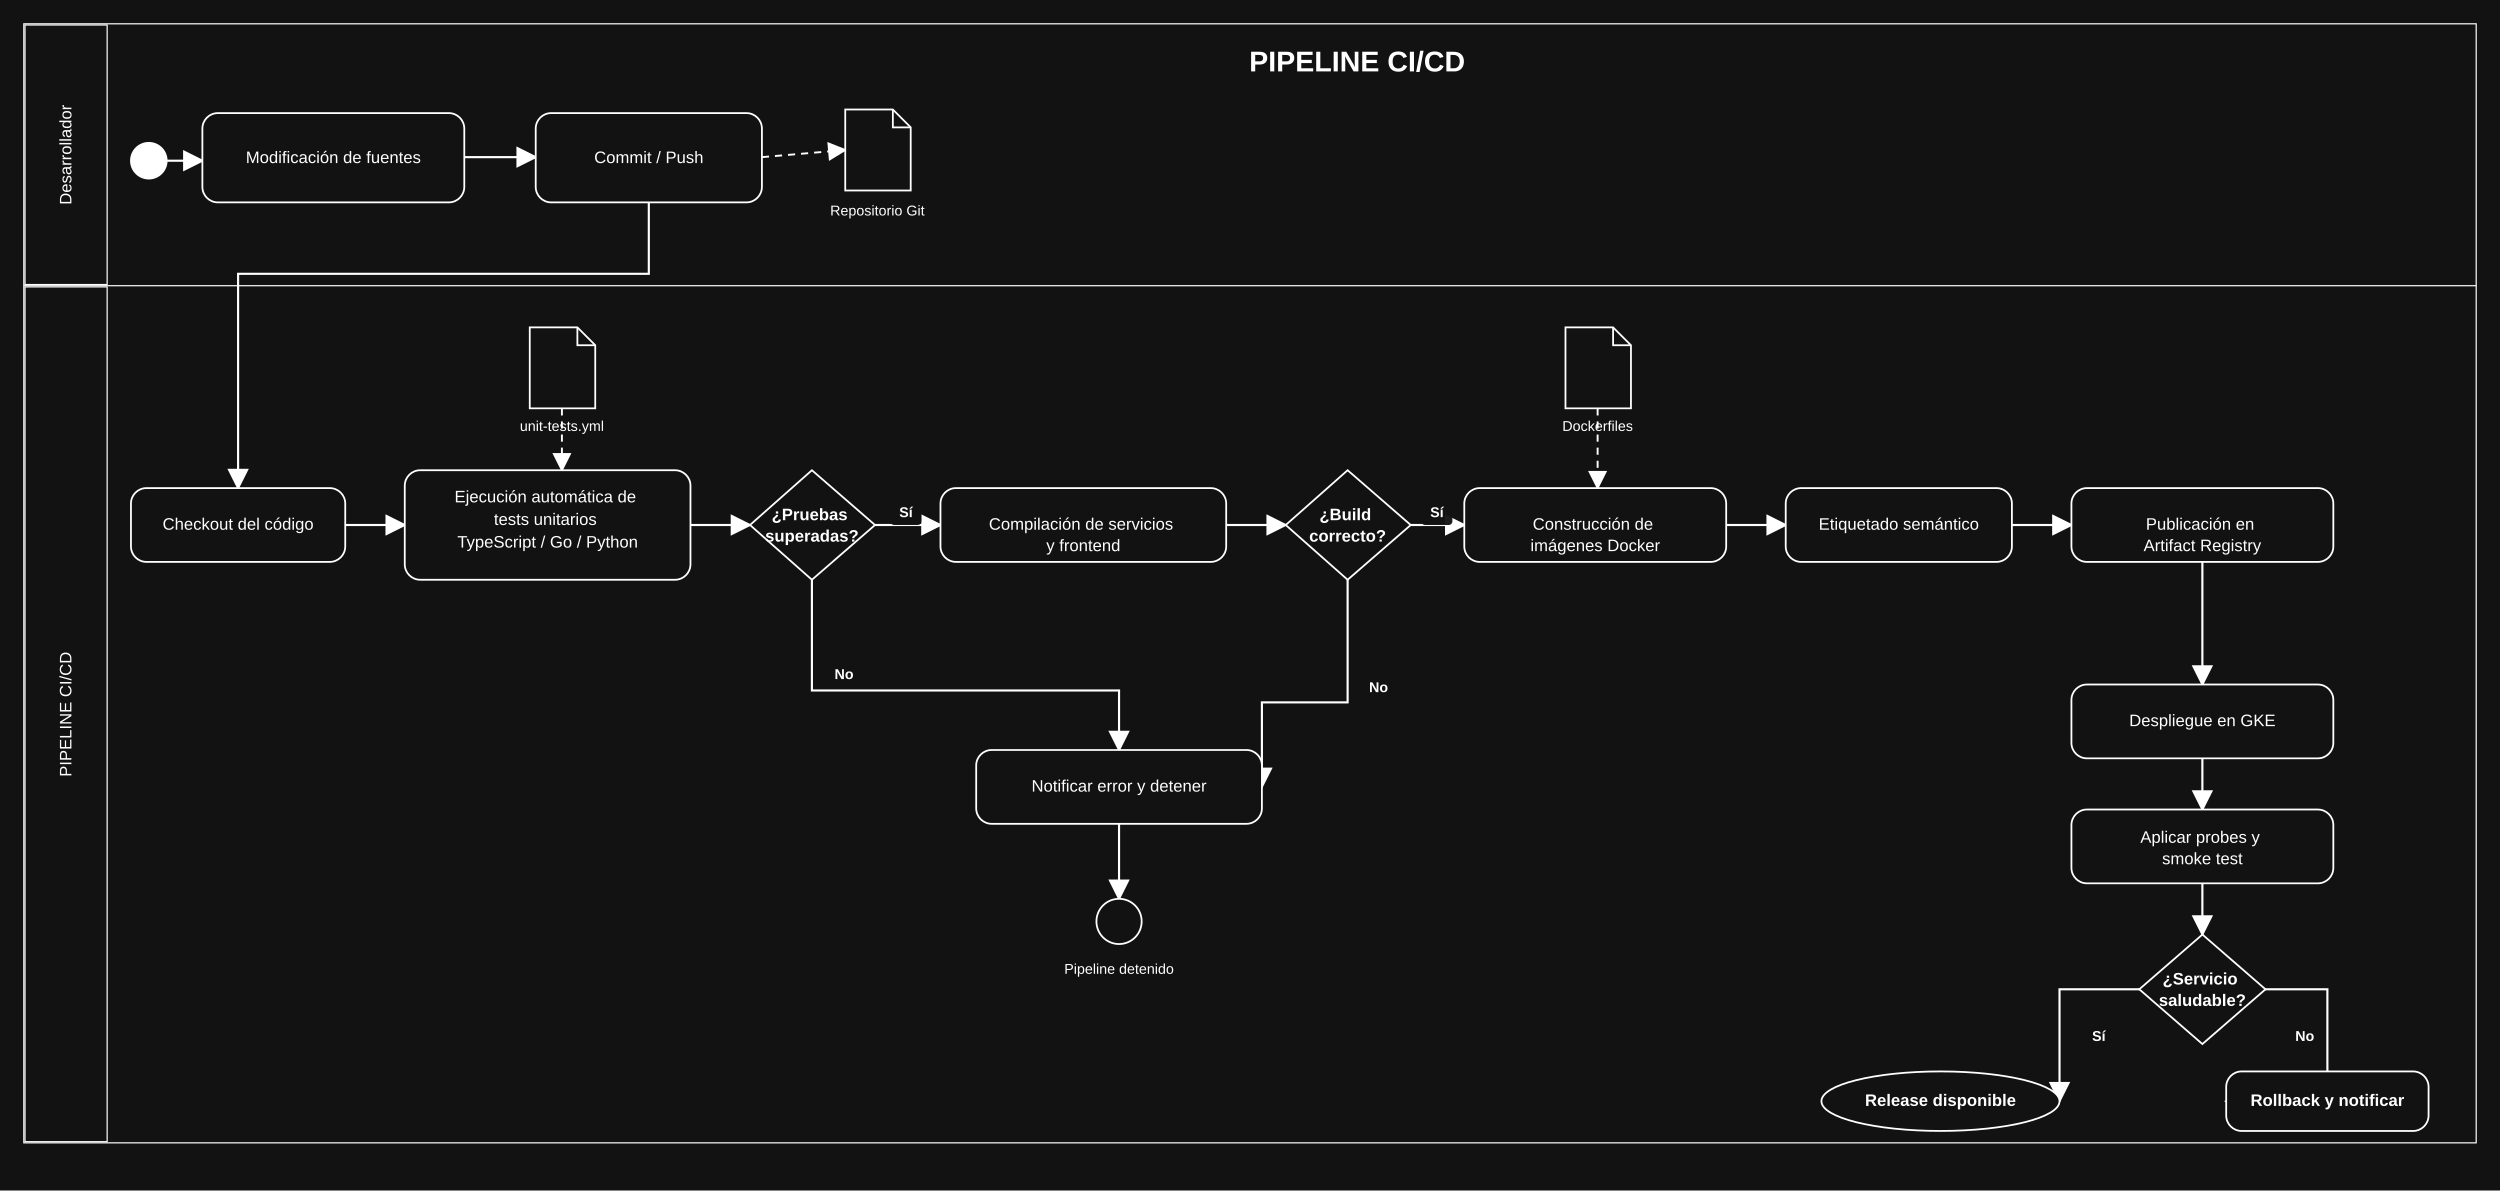
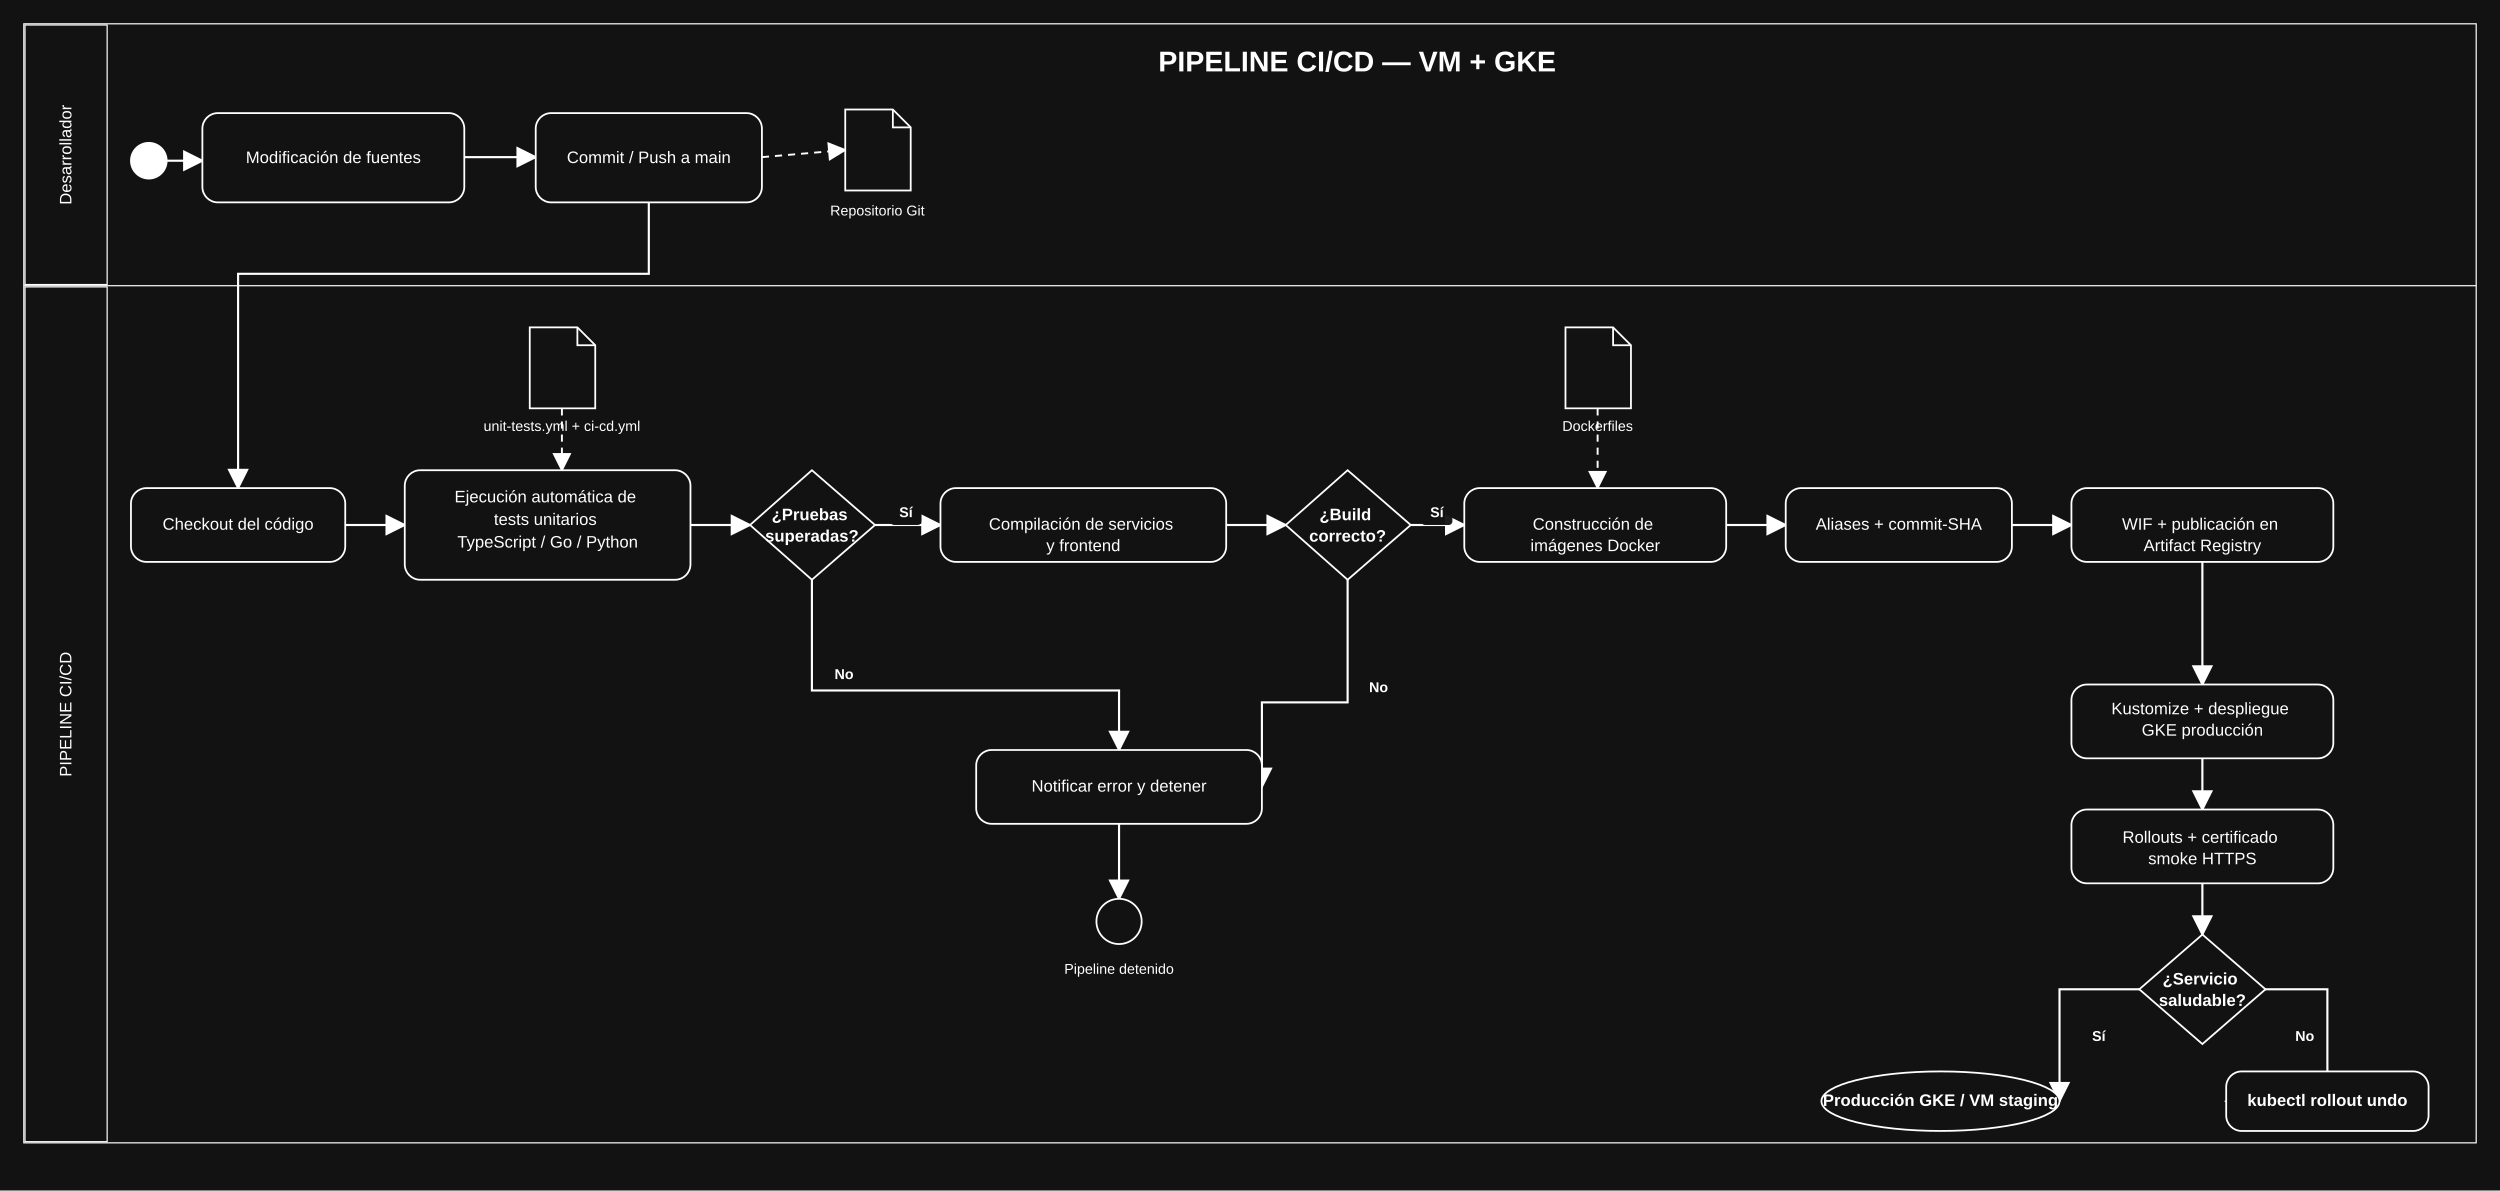
<svg xmlns="http://www.w3.org/2000/svg" version="1.1" width="2100" height="1000" viewBox="0 0 2100 1000" role="img" aria-labelledby="title desc">
  <defs>
    <marker id="arrow" markerWidth="10" markerHeight="10" refX="9" refY="5" orient="auto" markerUnits="strokeWidth">
      <path d="M 0 0 L 10 5 L 0 10 z" fill="#ffffff" />
    </marker>
    <style>
      .edge { fill: none; stroke: #ffffff; stroke-width: 1.8; marker-end: url(#arrow); }
      .edge-dashed { fill: none; stroke: #ffffff; stroke-width: 1.6; stroke-dasharray: 6 5; marker-end: url(#arrow); }
      .task { fill: #121212; stroke: #ffffff; stroke-width: 1.5; }
      .decision { fill: #121212; stroke: #ffffff; stroke-width: 1.5; }
      .artifact { fill: #121212; stroke: #ffffff; stroke-width: 1.5; }
      .text { fill: #ffffff; font-family: Arial, Helvetica, sans-serif; font-size: 14px; text-anchor: middle; dominant-baseline: middle; }
      .text-bold { fill: #ffffff; font-family: Arial, Helvetica, sans-serif; font-size: 14px; font-weight: 700; text-anchor: middle; dominant-baseline: middle; }
      .small { fill: #ffffff; font-family: Arial, Helvetica, sans-serif; font-size: 12px; text-anchor: middle; }
      .lane-label { fill: #ffffff; font-family: Arial, Helvetica, sans-serif; font-size: 14px; text-anchor: middle; dominant-baseline: middle; }
      .title { fill: #ffffff; font-family: Arial, Helvetica, sans-serif; font-size: 24px; font-weight: 700; text-anchor: middle; }
      .edge-label { fill: #ffffff; font-family: Arial, Helvetica, sans-serif; font-size: 12px; font-weight: 700; text-anchor: middle; dominant-baseline: middle; }
      .edge-label-bg { fill: #121212; opacity: .96; }
    </style>
  </defs>
  <rect x="0" y="0" width="2100" height="1000" fill="#121212" />
  <rect x="20" y="20" width="2060" height="940" fill="#121212" stroke="#ffffff" stroke-width="1" />
  <rect x="21" y="21" width="69" height="218" fill="#121212" stroke="#ffffff" stroke-width="1" />
  <rect x="21" y="241" width="69" height="718" fill="#121212" stroke="#ffffff" stroke-width="1" />
  <line x1="20" y1="240" x2="2080" y2="240" stroke="#ffffff" stroke-width="1" />
-   <text class="title" x="1140" y="60">PIPELINE CI/CD</text>
+   <text class="title" x="1140" y="60">PIPELINE CI/CD — VM + GKE</text>
  <text class="lane-label" x="56" y="130" transform="rotate(-90 56 130)">Desarrollador</text>
  <text class="lane-label" x="56" y="600" transform="rotate(-90 56 600)">PIPELINE CI/CD</text>
  <path class="edge" d="M 140 135 L 170 135" />
  <path class="edge" d="M 390 132 L 450 132" />
  <path class="edge-dashed" d="M 640 132 L 710 126" />
  <path class="edge" d="M 545 170 L 545 230 L 200 230 L 200 410" />
  <path class="edge" d="M 290 441 L 340 441" />
  <path class="edge-dashed" d="M 472 343 L 472 395" />
  <path class="edge" d="M 580 441 L 630 441" />
  <path class="edge" d="M 735 441 L 790 441" />
  <path class="edge" d="M 682 487 L 682 580 L 940 580 L 940 630" />
  <path class="edge" d="M 1030 441 L 1080 441" />
  <path class="edge" d="M 1185 441 L 1230 441" />
  <path class="edge" d="M 1132 487 L 1132 590 L 1060 590 L 1060 661" />
  <path class="edge" d="M 1450 441 L 1500 441" />
  <path class="edge-dashed" d="M 1342 343 L 1342 410" />
  <path class="edge" d="M 1690 441 L 1740 441" />
  <path class="edge" d="M 1850 472 L 1850 575" />
  <path class="edge" d="M 1850 637 L 1850 680" />
  <path class="edge" d="M 1850 742 L 1850 785" />
  <path class="edge" d="M 1850 831 L 1730 831 L 1730 925" />
  <path class="edge" d="M 1850 831 L 1955 831 L 1955 925 L 1870 925" />
  <path class="edge" d="M 940 692 L 940 755" />
  <rect class="edge-label-bg" x="748" y="421" width="26" height="20" rx="3" />
  <text class="edge-label" x="761" y="431">Sí</text>
  <rect class="edge-label-bg" x="695" y="557" width="28" height="20" rx="3" />
  <text class="edge-label" x="709" y="567">No</text>
  <rect class="edge-label-bg" x="1194" y="421" width="26" height="20" rx="3" />
  <text class="edge-label" x="1207" y="431">Sí</text>
  <rect class="edge-label-bg" x="1144" y="568" width="28" height="20" rx="3" />
  <text class="edge-label" x="1158" y="578">No</text>
  <rect class="edge-label-bg" x="1750" y="861" width="26" height="20" rx="3" />
  <text class="edge-label" x="1763" y="871">Sí</text>
  <rect class="edge-label-bg" x="1922" y="861" width="28" height="20" rx="3" />
  <text class="edge-label" x="1936" y="871">No</text>
  <circle cx="125" cy="135" r="15" fill="#ffffff" stroke="#ffffff" stroke-width="1.5" />
  <rect class="task" x="170" y="95" width="220" height="75" rx="13" />
  <text class="text" x="280" y="133">Modificación de fuentes</text>
  <rect class="task" x="450" y="95" width="190" height="75" rx="13" />
-   <text class="text" x="545" y="133">Commit / Push</text>
+   <text class="text" x="545" y="133">Commit / Push a main</text>
  <path class="artifact" d="M 710 92 H 750 L 765 107 V 160 H 710 Z" />
  <path d="M 750 92 V 107 H 765" fill="none" stroke="#ffffff" stroke-width="1.5" />
  <text class="small" x="737" y="181">Repositorio Git</text>
  <rect class="task" x="110" y="410" width="180" height="62" rx="13" />
  <text class="text" x="200" y="441">Checkout del código</text>
  <rect class="task" x="340" y="395" width="240" height="92" rx="13" />
  <text class="text" x="460" y="418">
    <tspan x="460" dy="0">Ejecución automática de</tspan>
    <tspan x="460" dy="19">tests unitarios</tspan>
    <tspan x="460" dy="19">TypeScript / Go / Python</tspan>
  </text>
  <polygon class="decision" points="682,395 735,441 682,487 630,441" />
  <text class="text-bold" x="682" y="433">
    <tspan x="682" dy="0">¿Pruebas</tspan>
    <tspan x="682" dy="18">superadas?</tspan>
  </text>
  <rect class="task" x="790" y="410" width="240" height="62" rx="13" />
  <text class="text" x="910" y="441">
    <tspan x="910" dy="0">Compilación de servicios</tspan>
    <tspan x="910" dy="18">y frontend</tspan>
  </text>
  <polygon class="decision" points="1132,395 1185,441 1132,487 1080,441" />
  <text class="text-bold" x="1132" y="433">
    <tspan x="1132" dy="0">¿Build</tspan>
    <tspan x="1132" dy="18">correcto?</tspan>
  </text>
  <rect class="task" x="1230" y="410" width="220" height="62" rx="13" />
  <text class="text" x="1340" y="441">
    <tspan x="1340" dy="0">Construcción de</tspan>
    <tspan x="1340" dy="18">imágenes Docker</tspan>
  </text>
  <rect class="task" x="1500" y="410" width="190" height="62" rx="13" />
-   <text class="text" x="1595" y="441">Etiquetado semántico</text>
+   <text class="text" x="1595" y="441">Aliases + commit-SHA</text>
  <rect class="task" x="1740" y="410" width="220" height="62" rx="13" />
  <text class="text" x="1850" y="441">
-     <tspan x="1850" dy="0">Publicación en</tspan>
+     <tspan x="1850" dy="0">WIF + publicación en</tspan>
    <tspan x="1850" dy="18">Artifact Registry</tspan>
  </text>
  <path class="artifact" d="M 445 275 H 485 L 500 290 V 343 H 445 Z" />
  <path d="M 485 275 V 290 H 500" fill="none" stroke="#ffffff" stroke-width="1.5" />
-   <text class="small" x="472" y="362">unit-tests.yml</text>
+   <text class="small" x="472" y="362">unit-tests.yml + ci-cd.yml</text>
  <path class="artifact" d="M 1315 275 H 1355 L 1370 290 V 343 H 1315 Z" />
  <path d="M 1355 275 V 290 H 1370" fill="none" stroke="#ffffff" stroke-width="1.5" />
  <text class="small" x="1342" y="362">Dockerfiles</text>
  <rect class="task" x="820" y="630" width="240" height="62" rx="13" />
  <text class="text" x="940" y="661">Notificar error y detener</text>
  <ellipse class="artifact" cx="940" cy="774" rx="19" ry="19" />
  <text class="small" x="940" y="818">Pipeline detenido</text>
  <rect class="task" x="1740" y="575" width="220" height="62" rx="13" />
-   <text class="text" x="1850" y="606">Despliegue en GKE</text>
+   <text class="text" x="1850" y="596">
+     <tspan x="1850" dy="0">Kustomize + despliegue</tspan>
+     <tspan x="1850" dy="18">GKE producción</tspan>
+   </text>
  <rect class="task" x="1740" y="680" width="220" height="62" rx="13" />
  <text class="text" x="1850" y="704">
-     <tspan x="1850" dy="0">Aplicar probes y</tspan>
-     <tspan x="1850" dy="18">smoke test</tspan>
+     <tspan x="1850" dy="0">Rollouts + certificado</tspan>
+     <tspan x="1850" dy="18">smoke HTTPS</tspan>
  </text>
  <polygon class="decision" points="1850,785 1903,831 1850,877 1797,831" />
  <text class="text-bold" x="1850" y="823">
    <tspan x="1850" dy="0">¿Servicio</tspan>
    <tspan x="1850" dy="18">saludable?</tspan>
  </text>
  <ellipse class="artifact" cx="1630" cy="925" rx="100" ry="25" />
-   <text class="text-bold" x="1630" y="925">Release disponible</text>
+   <text class="text-bold" x="1630" y="925">Producción GKE / VM staging</text>
  <rect class="task" x="1870" y="900" width="170" height="50" rx="13" />
-   <text class="text-bold" x="1955" y="925">Rollback y notificar</text>
+   <text class="text-bold" x="1955" y="925">kubectl rollout undo</text>
</svg>
